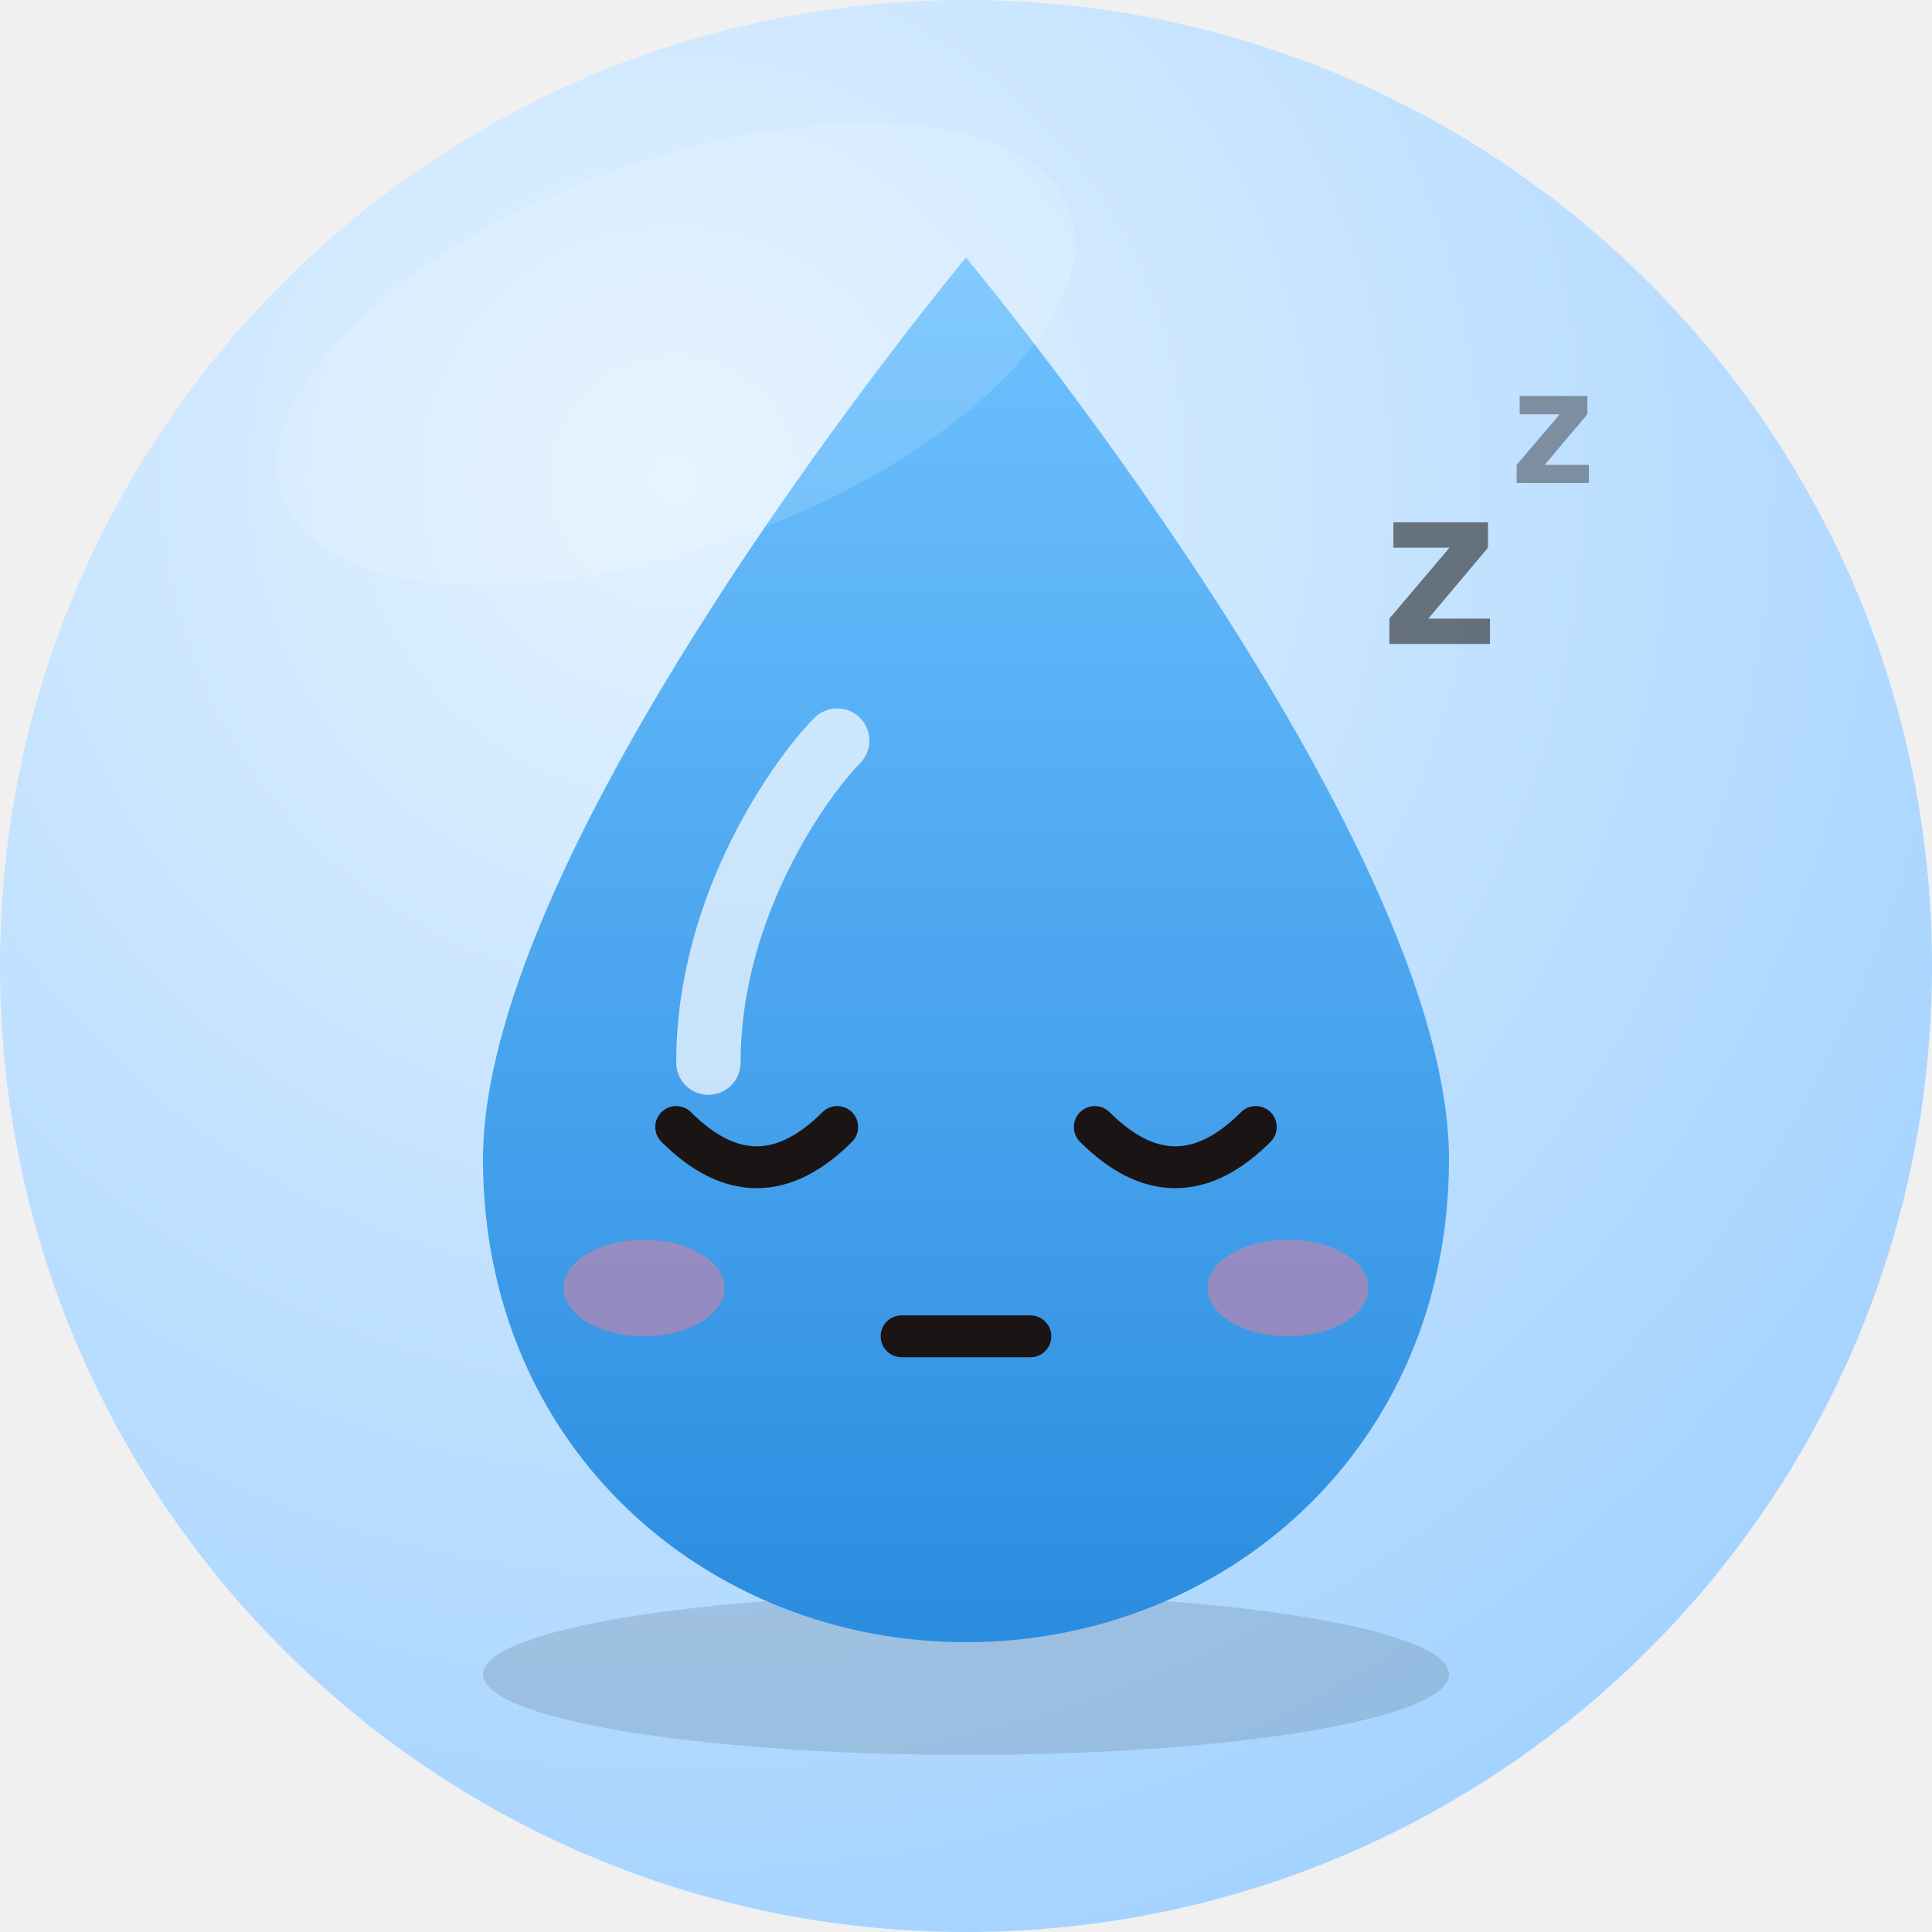
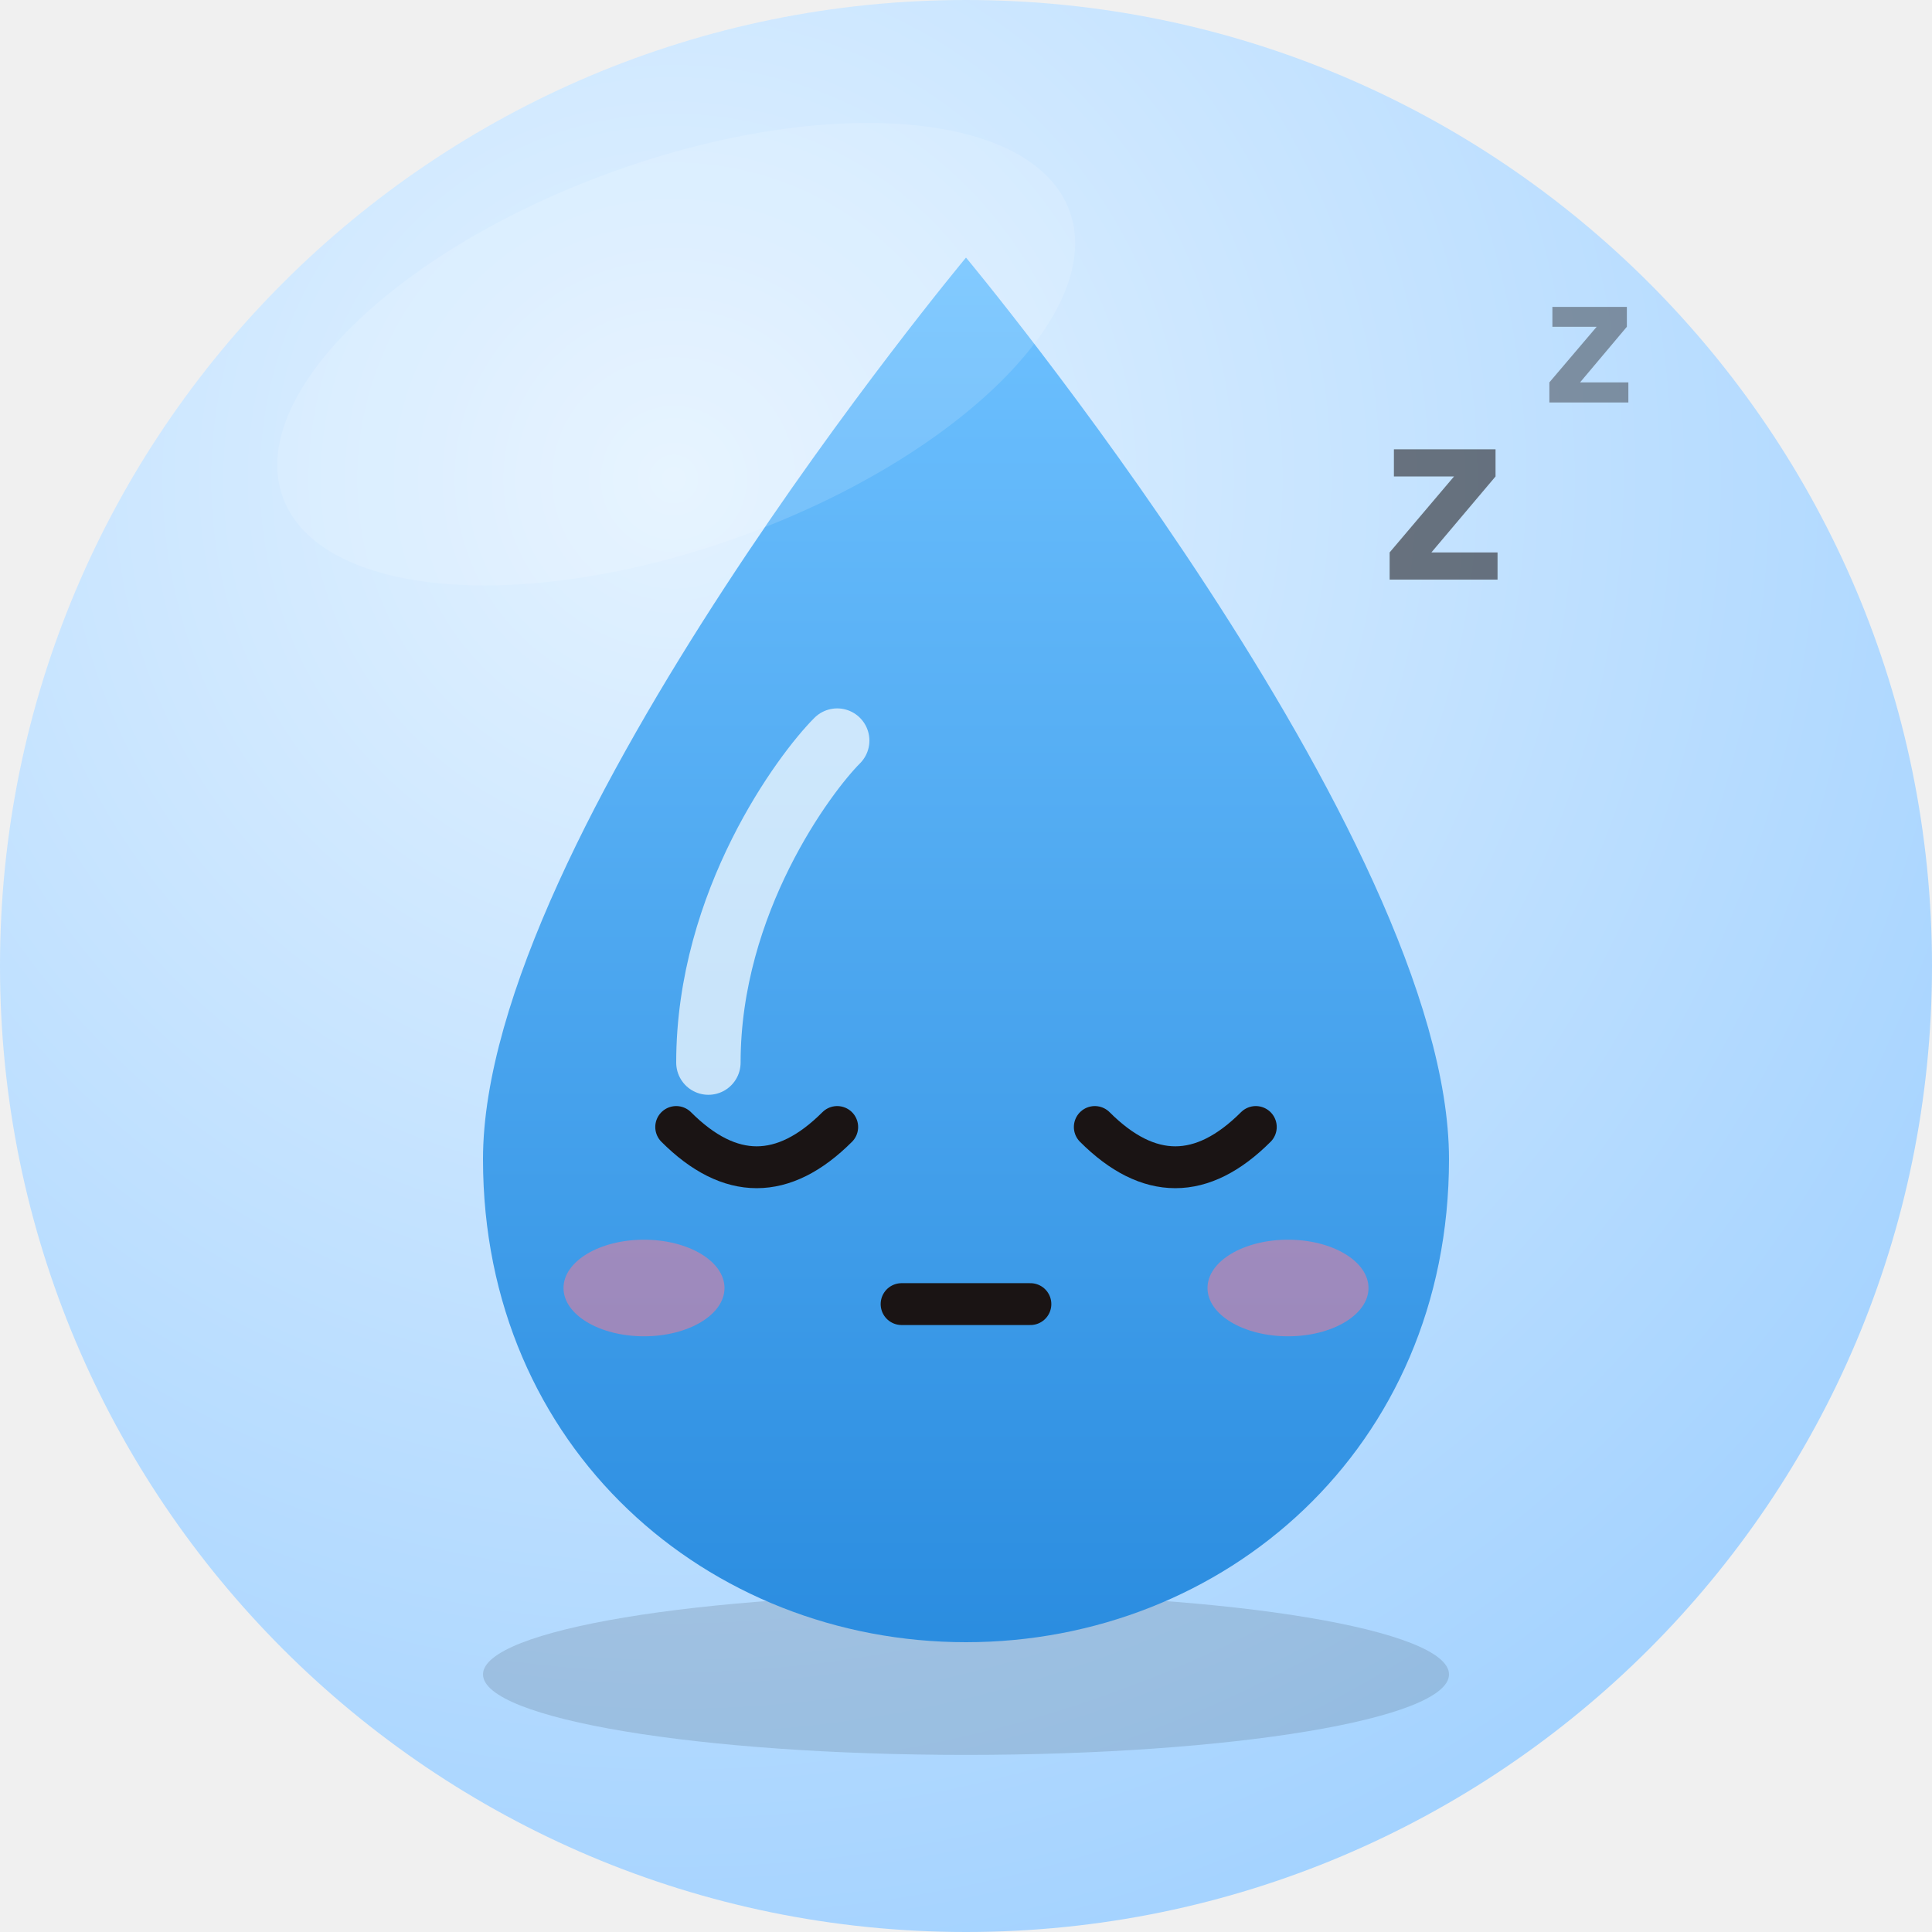
<svg xmlns="http://www.w3.org/2000/svg" viewBox="0 0 120 120">
  <defs>
    <radialGradient id="bg" cx="35%" cy="25%" r="85%">
      <stop offset="0" stop-color="#e3f2ff" />
      <stop offset="1" stop-color="#9fd0ff" />
    </radialGradient>
    <linearGradient id="s" x1="0" y1="0" x2="0" y2="1">
      <stop offset="0" stop-color="#6ec1ff" />
      <stop offset="1" stop-color="#2b8de0" />
    </linearGradient>
  </defs>
  <circle cx="60" cy="60" r="60" fill="url(#bg)" />
  <ellipse cx="60" cy="104" rx="30" ry="5" fill="#000" fill-opacity=".12" />
  <path d="M60 16 C60 16 90 52 90 72 C90 90 76 102 60 102 C44 102 30 90 30 72 C30 52 60 16 60 16Z" fill="url(#s)" />
  <path d="M44 66 C44 56 50 48 52 46" stroke="#fff" stroke-opacity=".7" stroke-width="4" stroke-linecap="round" fill="none" />
  <path d="M42 70 q5 5 10 0" stroke="#1a1414" stroke-width="2.6" fill="none" stroke-linecap="round" />
  <path d="M68 70 q5 5 10 0" stroke="#1a1414" stroke-width="2.6" fill="none" stroke-linecap="round" />
-   <path d="M56 83 h8" stroke="#1a1414" stroke-width="2.6" stroke-linecap="round" />
-   <text x="86" y="40" font-family="Helvetica" font-weight="700" font-size="14" fill="#1a1414" fill-opacity=".55">z</text>
-   <text x="94" y="30" font-family="Helvetica" font-weight="700" font-size="10" fill="#1a1414" fill-opacity=".4">z</text>
-   <ellipse cx="40" cy="80" rx="5" ry="3" fill="#ff7a93" fill-opacity=".45" />
-   <ellipse cx="80" cy="80" rx="5" ry="3" fill="#ff7a93" fill-opacity=".45" />
+   <path d="M56 81 h8" stroke="#1a1414" stroke-width="2.6" stroke-linecap="round" />
+   <ellipse cx="40" cy="80" rx="5" ry="3" fill="#ff7a93" fill-opacity=".5" />
+   <ellipse cx="80" cy="80" rx="5" ry="3" fill="#ff7a93" fill-opacity=".5" />
+   <text x="86" y="36" font-family="Helvetica" font-weight="700" font-size="15" fill="#1a1414" fill-opacity=".55">z</text>
+   <text x="96" y="25" font-family="Helvetica" font-weight="700" font-size="11" fill="#1a1414" fill-opacity=".4">z</text>
  <ellipse cx="42" cy="22" rx="26" ry="12" fill="#fff" fill-opacity=".14" transform="rotate(-20 42 22)" />
</svg>
